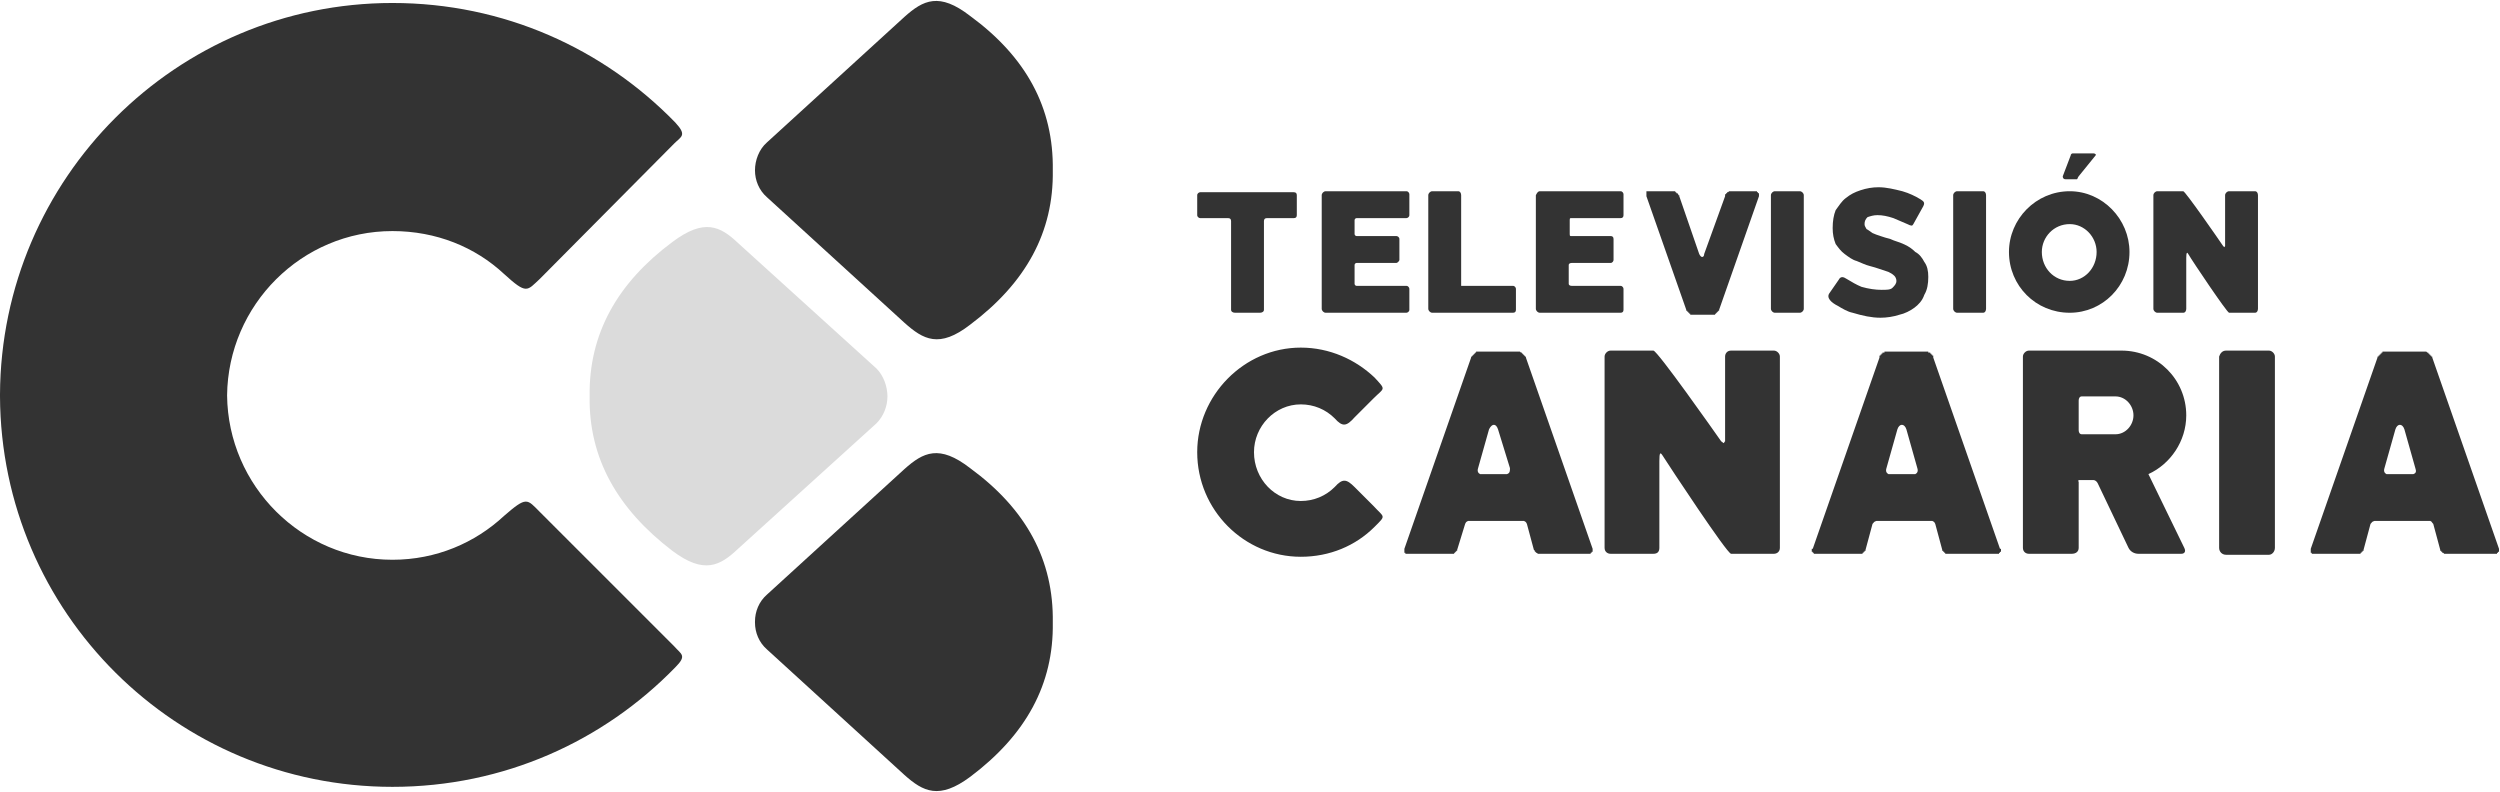
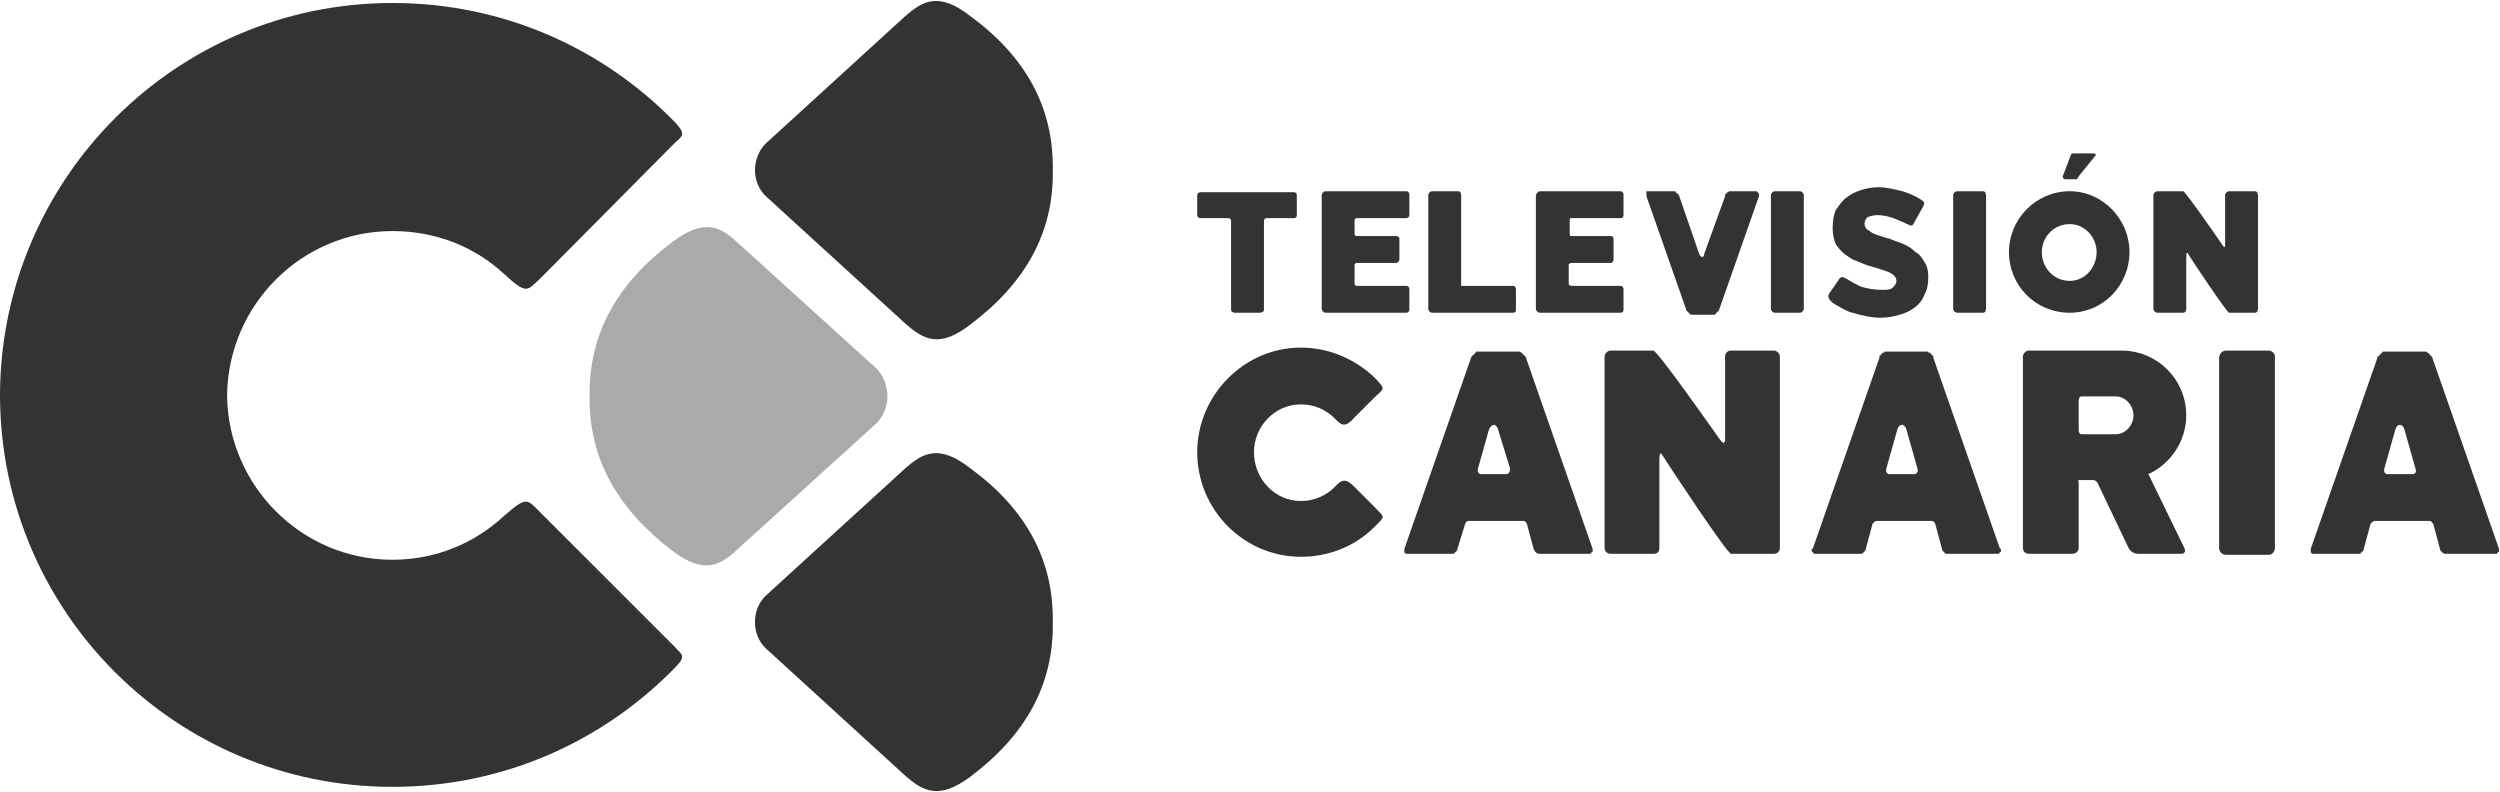
<svg xmlns="http://www.w3.org/2000/svg" viewBox="0 0 2510 795">
  <g fill="none" fill-rule="evenodd">
-     <path d="m741 244 139 126c7 7 11 18 11 28s-4 20-11 27l-139 126c-18 17-34 26-66 2-55-42-84-93-83-155-1-63 28-114 83-155 32-24 48-16 66 1z" fill="#dbdbdb" />
+     <path d="m741 244 139 126c7 7 11 18 11 28s-4 20-11 27l-139 126c-18 17-34 26-66 2-55-42-84-93-83-155-1-63 28-114 83-155 32-24 48-16 66 1z" fill="#aaa" />
    <g fill="#333">
      <path d="m908 471-138 126c-8 7-12 17-12 27v1c0 10 4 20 12 27l138 126c19 17 35 25 66 2 56-42 84-93 83-155 1-63-27-114-83-155-31-24-47-16-66 1z" />
      <path d="m908 17-138 126c-8 7-12 18-12 28s4 20 12 27l138 126c19 17 35 26 66 2 56-42 84-93 83-155 1-63-27-114-83-155-31-24-47-16-66 1z" />
      <path d="m394 790c112 0 212-46 284-120 12-12 6-13-1-21l-135-135c-13-13-13-16-36 4-29 27-68 44-112 44-91 0-165-74-166-165 1-91 75-165 166-165 44 0 83 16 112 43 23 21 23 17 36 5l135-136c7-7 13-8 1-21-72-74-172-120-284-120-217 0-393 176-394 393v1 1c1 217 177 392 394 392z" />
      <g fill-rule="nonzero">
        <path d="m1240 314h25c2 0 4-1 4-3 0-30 0-59 0-89 0-2 1-3 3-3h27c2 0 3-1 3-3v-20c0-2-1-3-3-3h-34-25-35c-1 0-3 1-3 3v20c0 2 2 3 3 3h28c2 0 3 1 3 3v49 40c0 2 2 3 4 3z" />
        <path d="m1331 192h81c2 0 3 2 3 3v21c0 2-2 3-3 3-17 0-34 0-50 0-1 0-2 1-2 2v14c0 1 1 2 2 2h40c1 0 3 1 3 3v21c0 1-2 3-3 3-14 0-27 0-40 0-1 0-2 1-2 2v19c0 1 1 2 2 2h50c2 0 3 2 3 3v21c0 2-2 3-3 3-27 0-54 0-81 0-2 0-4-2-4-4v-114c0-2 2-4 4-4z" />
        <path d="m1782 192h25c2 0 4 2 4 4v114c0 2-2 4-4 4h-25c-2 0-4-2-4-4v-114c0-2 2-4 4-4z" />
        <path d="m1546 192h81c2 0 3 2 3 3v21c0 2-1 3-3 3-16 0-33 0-50 0-1 0-1 1-1 2v14c0 1 0 2 1 2h40c2 0 3 1 3 3v21c0 1-1 3-3 3-13 0-26 0-39 0-2 0-3 1-3 2v19c0 1 1 2 3 2h49c2 0 3 2 3 3v21c0 2-1 3-3 3-27 0-54 0-81 0-2 0-4-2-4-4v-114c1-2 2-4 4-4z" />
        <path d="m1438 192h26c2 0 3 2 3 4v91h52c2 0 3 2 3 3v21c0 2-1 3-3 3h-55-15-11c-2 0-4-2-4-4v-114c0-2 2-4 4-4z" />
        <path d="m1655 192h25 1 1v1h1v1h1s1 1 1 1v1h1v1l20 58c1 2 2 3 3 3s2-1 2-3l21-58v-1-1h1v-1h1v-1h1l1-1h1 26 1v1h1v1h1v1 1 1l-40 114v1h-1v1h-1v1h-1v1h-1v1h-1-1-1-1-1-1-1-1-1-1-1-1-1-1-1-1-1-1-1-1-1-1-1-1-1v-1h-1v-1h-1v-1h-1v-1h-1v-1l-40-114v-1-1-1-1-1h1 1 1z" />
        <path d="m1965 192h26c2 0 3 2 3 4v114c0 2-1 4-3 4h-26c-2 0-4-2-4-4v-114c0-2 2-4 4-4z" />
        <path d="m2166 192h26c2 0 36 49 40 55 2 2 1 1 2 0v-5-46c0-2 2-4 4-4h26c2 0 3 2 3 4v114c0 2-1 4-3 4h-26c-2 0-37-52-41-59-1-2-2-2-2 4v51c0 2-1 4-3 4h-26c-2 0-4-2-4-4v-114c0-2 2-4 4-4z" />
        <path d="m1936 278c0-6-1-11-4-15-2-4-5-8-9-10-3-3-7-6-12-8-4-2-9-3-13-5-4-1-7-2-10-3s-6-2-8-3c-3-2-4-3-6-4-1-2-2-3-2-5 0-3 1-5 3-7 3-1 6-2 10-2 5 0 10 1 16 3 5 2 9 4 14 6 4 2 5 2 6 0l10-18c2-4 0-5-3-7-5-3-11-6-18-8-8-2-16-4-24-4-6 0-12 1-18 3s-10 4-15 8c-4 3-7 8-10 12-2 5-3 11-3 18 0 6 1 11 3 16 3 4 5 7 9 10s8 6 12 7c5 2 9 4 13 5s7 2 10 3l9 3c2 1 4 2 6 4 1 1 2 3 2 5 0 3-2 5-4 7s-6 2-11 2c-6 0-13-1-20-3-5-2-10-5-15-8-3-2-6-3-8 1l-9 13c-4 5 2 10 8 13 5 3 10 6 15 7 10 3 19 5 28 5 6 0 13-1 19-3 5-1 11-4 15-7s8-7 10-13c3-5 4-11 4-18z" />
      </g>
      <path d="m2235 352h43c3 0 6 3 6 6v192c0 4-3 7-6 7h-43c-4 0-7-3-7-7v-192c1-3 3-6 7-6zm-929 207c-57 0-104-47-104-105 0-57 47-105 104-105 29 0 55 12 74 30 12 13 10 10-1 21l-19 19c-8 9-12 10-20 1-9-9-21-14-34-14-26 0-47 22-47 48 0 27 21 49 47 49 13 0 25-5 34-14 8-9 12-8 20 0l19 19c11 12 13 9 1 21-19 19-45 30-74 30zm1194-3h-43-1-1-1l-1-1h-1v-1h-1v-1h-1v-1l-7-26c-2-2-1-2-3-3h-1-55c-3 1-2 1-4 3l-7 26v1h-1v1h-1v1h-1v1h-1-1-1-1-42-1-1-1v-1h-1v-1-1-1-1l67-192v-1h1v-1h1v-1h1v-1h1v-1h1v-1h1 1 1 1 1 1 1 1 1 1 1 1 1 1 1 1 1 1 1 1 1 1 1 1 1 1 1 1 1 1 1 1 1 1 1 1 1 1 1 1 1 1 1 1l1 1h1v1h1v1h1v1h1v1h1v1l67 192v1 1 1h-1v1h-1v1h-1-1zm-86-125c-2-6-7-6-9 0l-11 39c-1 3 0 5 2 6h1 25 1c3-1 3-3 2-6zm-414 125h-43-1-1-1-1v-1h-1v-1h-1v-1h-1v-1l-7-26c-1-2-1-2-3-3h-1-55c-3 1-2 1-4 3l-7 26v1h-1v1h-1v1h-1v1h-1-1-1-1-43-1-1v-1h-1v-1h-1v-1-1-1h1l67-192v-1-1h1v-1h1v-1h1v-1h1 1v-1h1 1 1 1 1 1 1 1 1 1 1 1 1 1 1 1 1 1 1 1 1 1 1 1 1 1 1 1 1 1 1 1 1 1 1 1 1 1 1 1 1 1 1 1v1h1 1v1h1v1h1v1h1v1 1l67 192h1v1 1 1h-1v1h-1v1h-1-1zm-86-125c-2-6-7-6-9 0l-11 39c-1 3 0 5 2 6h1 25 1c2-1 3-3 2-6zm-324 125h-43-1-1-1l-1-1h-1v-1h-1v-1l-1-1-7-26c-1-2-1-2-3-3h-56c-2 1-2 1-3 3l-8 26v1h-1v1h-1v1h-1v1h-1-1-1-43-1-1-1v-1h-1v-1-1-1-1l67-192v-1h1v-1h1v-1h1v-1h1v-1h1v-1h1 1 1 1 1 1 1 1 1 1 1 1 1 1 1 1 1 1 1 1 1 1 1 1 1 1 1 1 1 1 1 1 1 1 1 1 1 1 1 1 1 1 1 1l1 1h1v1h1v1h1v1h1v1h1v1l67 192v1 1 1h-1v1h-1v1h-1-1zm-86-125c-2-6-6-6-9 0l-11 39c-1 3 0 5 2 6h1 1 24 1c3-1 3-3 3-6zm533-79h93c36 0 65 29 65 65 0 26-16 49-38 59l36 74c2 4 0 6-3 6h-43c-4 0-8-2-10-6l-31-65c-1-2-3-3-4-3h-14c-1 0-2 0-1 2v66c0 4-3 6-7 6h-43c-3 0-6-2-6-6 0-64 0-128 0-192 0-3 3-6 6-6zm87 84h-34c-2 0-3-2-3-4v-30c0-2 1-4 3-4h34c10 0 18 9 18 19s-8 19-18 19zm-507-84h43c4 0 61 81 68 91 4 3 2 2 4 0v-7-78c0-3 2-6 6-6h43c3 0 6 3 6 6v192c0 4-3 6-6 6h-43c-4 0-62-88-69-99-2-3-3-3-3 6v87c0 4-2 6-6 6h-43c-3 0-6-2-6-6v-192c0-3 3-6 6-6z" />
      <path d="m2078 192c-34 0-61 28-61 61 0 34 27 61 61 61 33 0 60-27 60-61 0-33-27-61-60-61zm-4-12h11c1 0 1-2 2-3l17-21c1-1-1-2-2-2h-21c-1 0-2 1-2 2l-8 21c0 2 1 3 3 3zm4 45c-16 0-28 13-28 28 0 16 12 29 28 29 15 0 27-13 27-29 0-15-12-28-27-28z" />
    </g>
  </g>
</svg>
